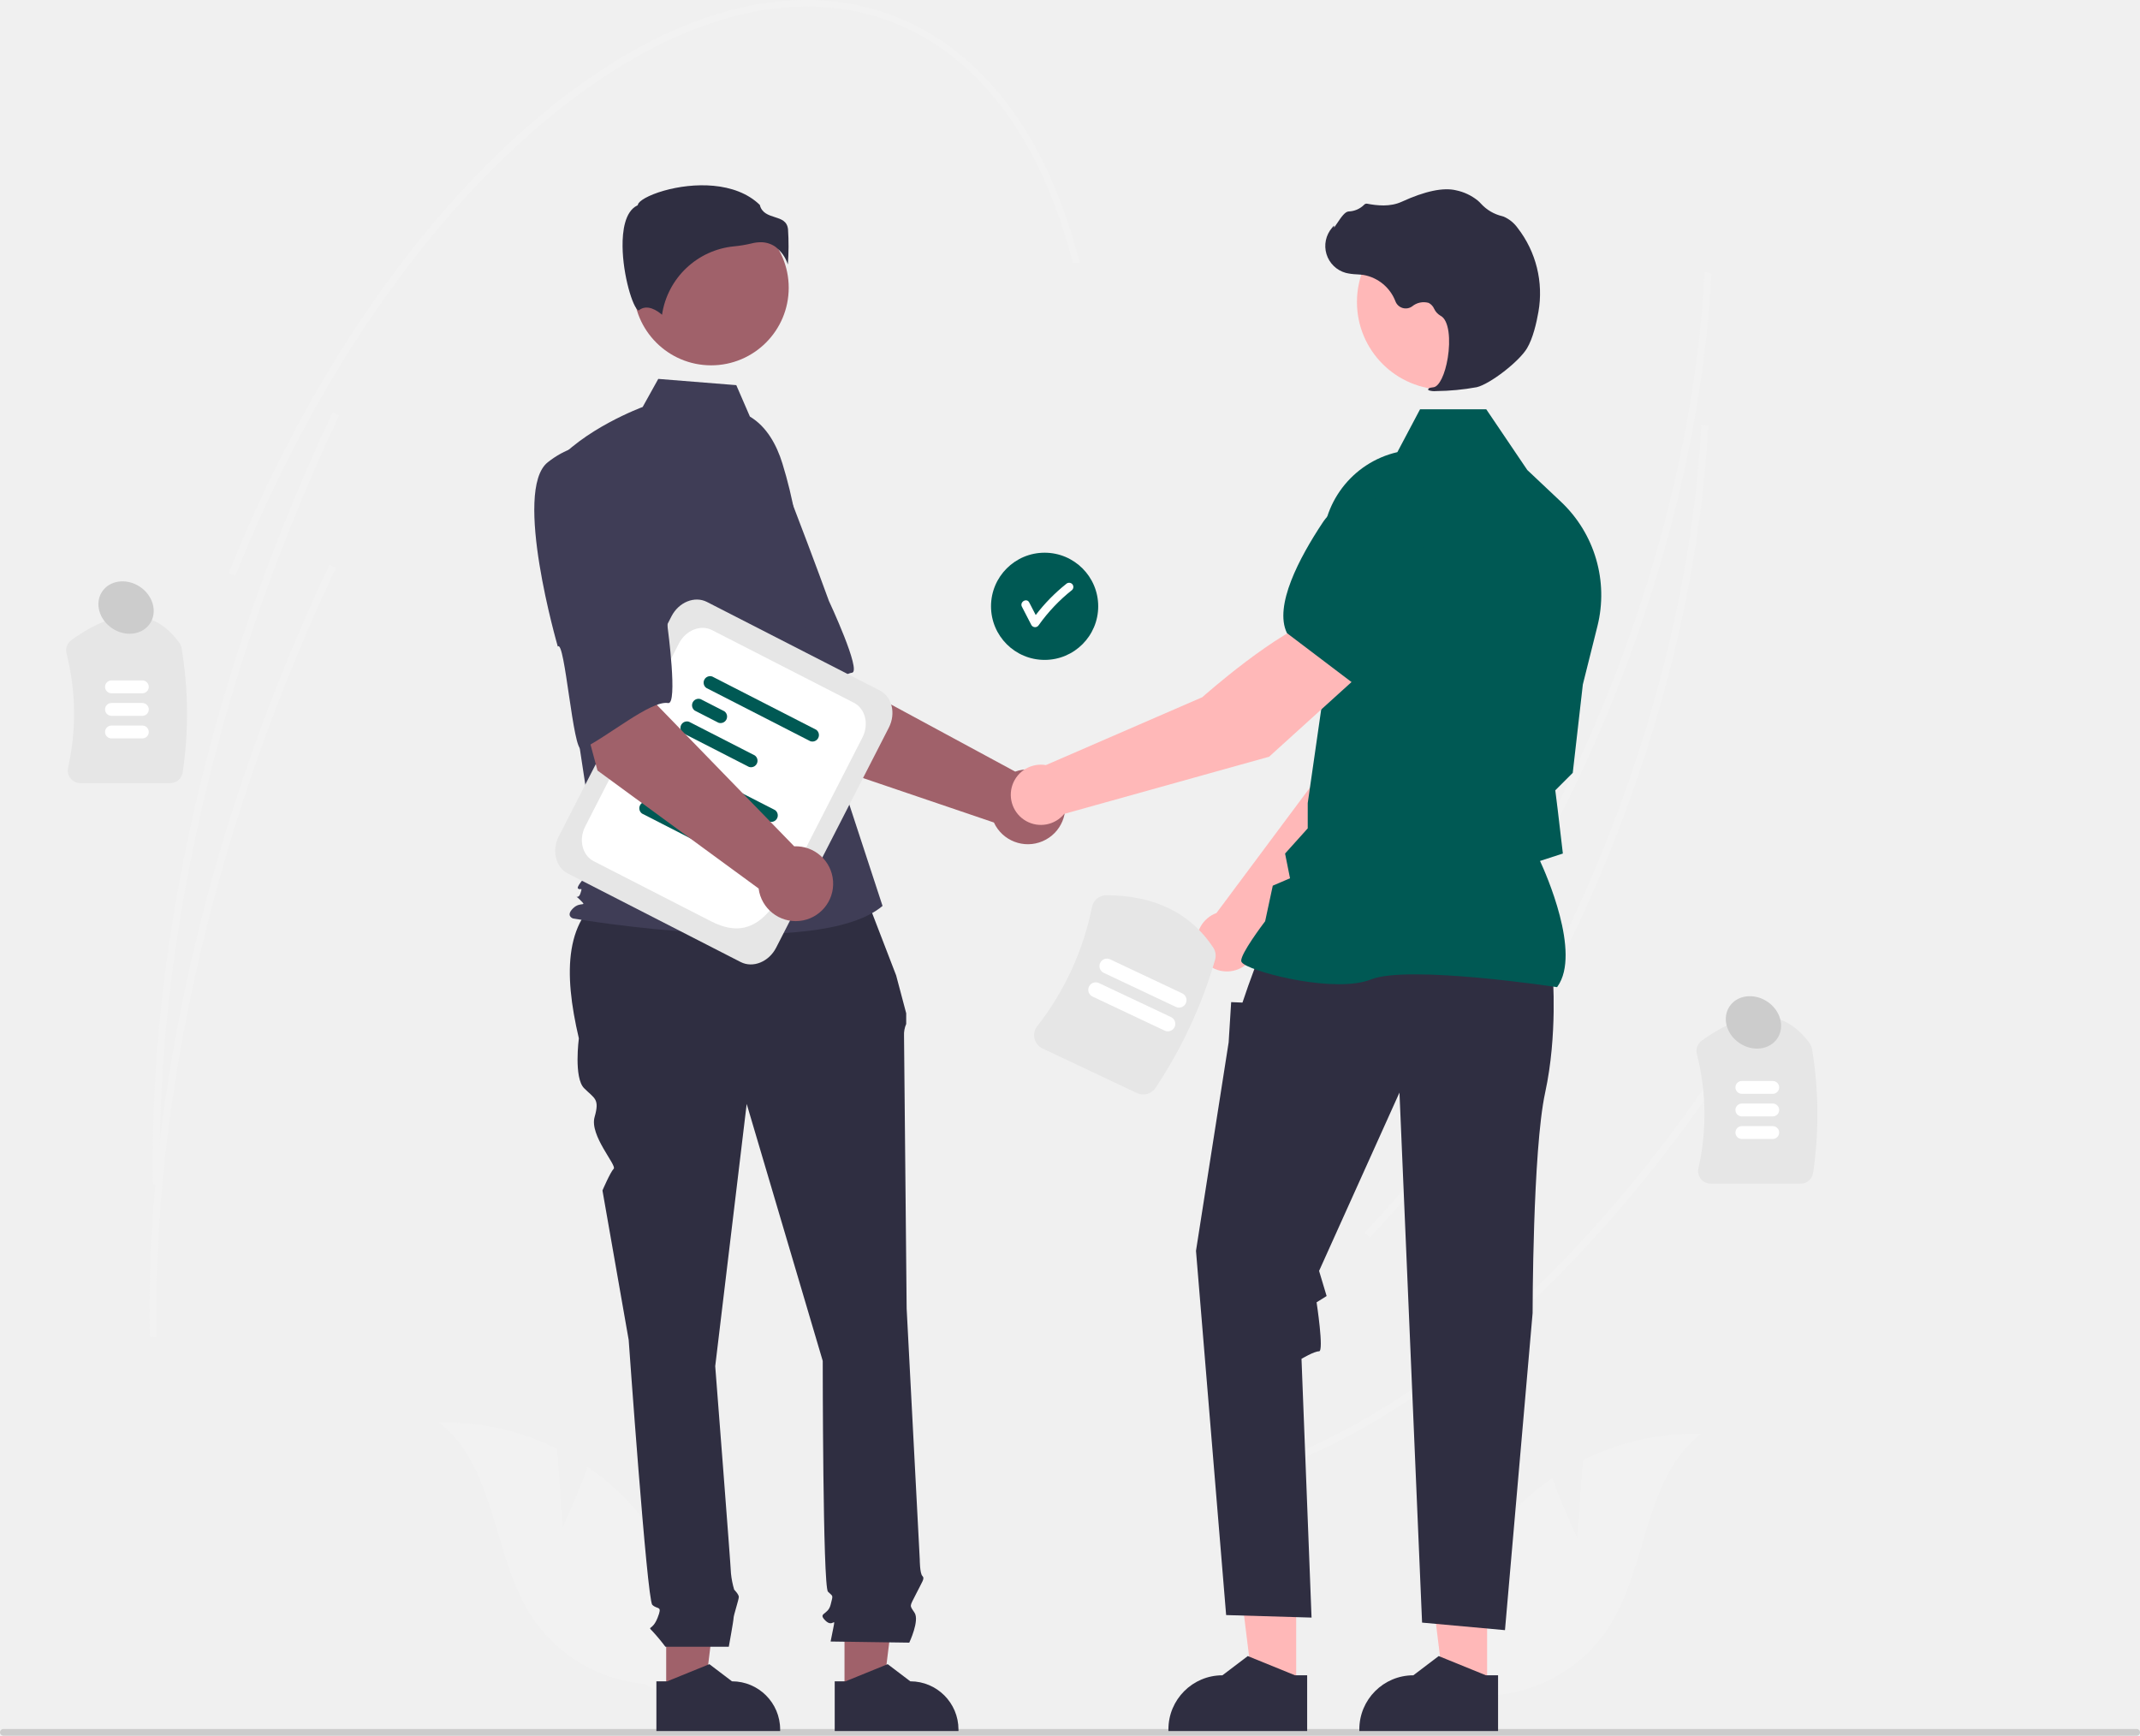
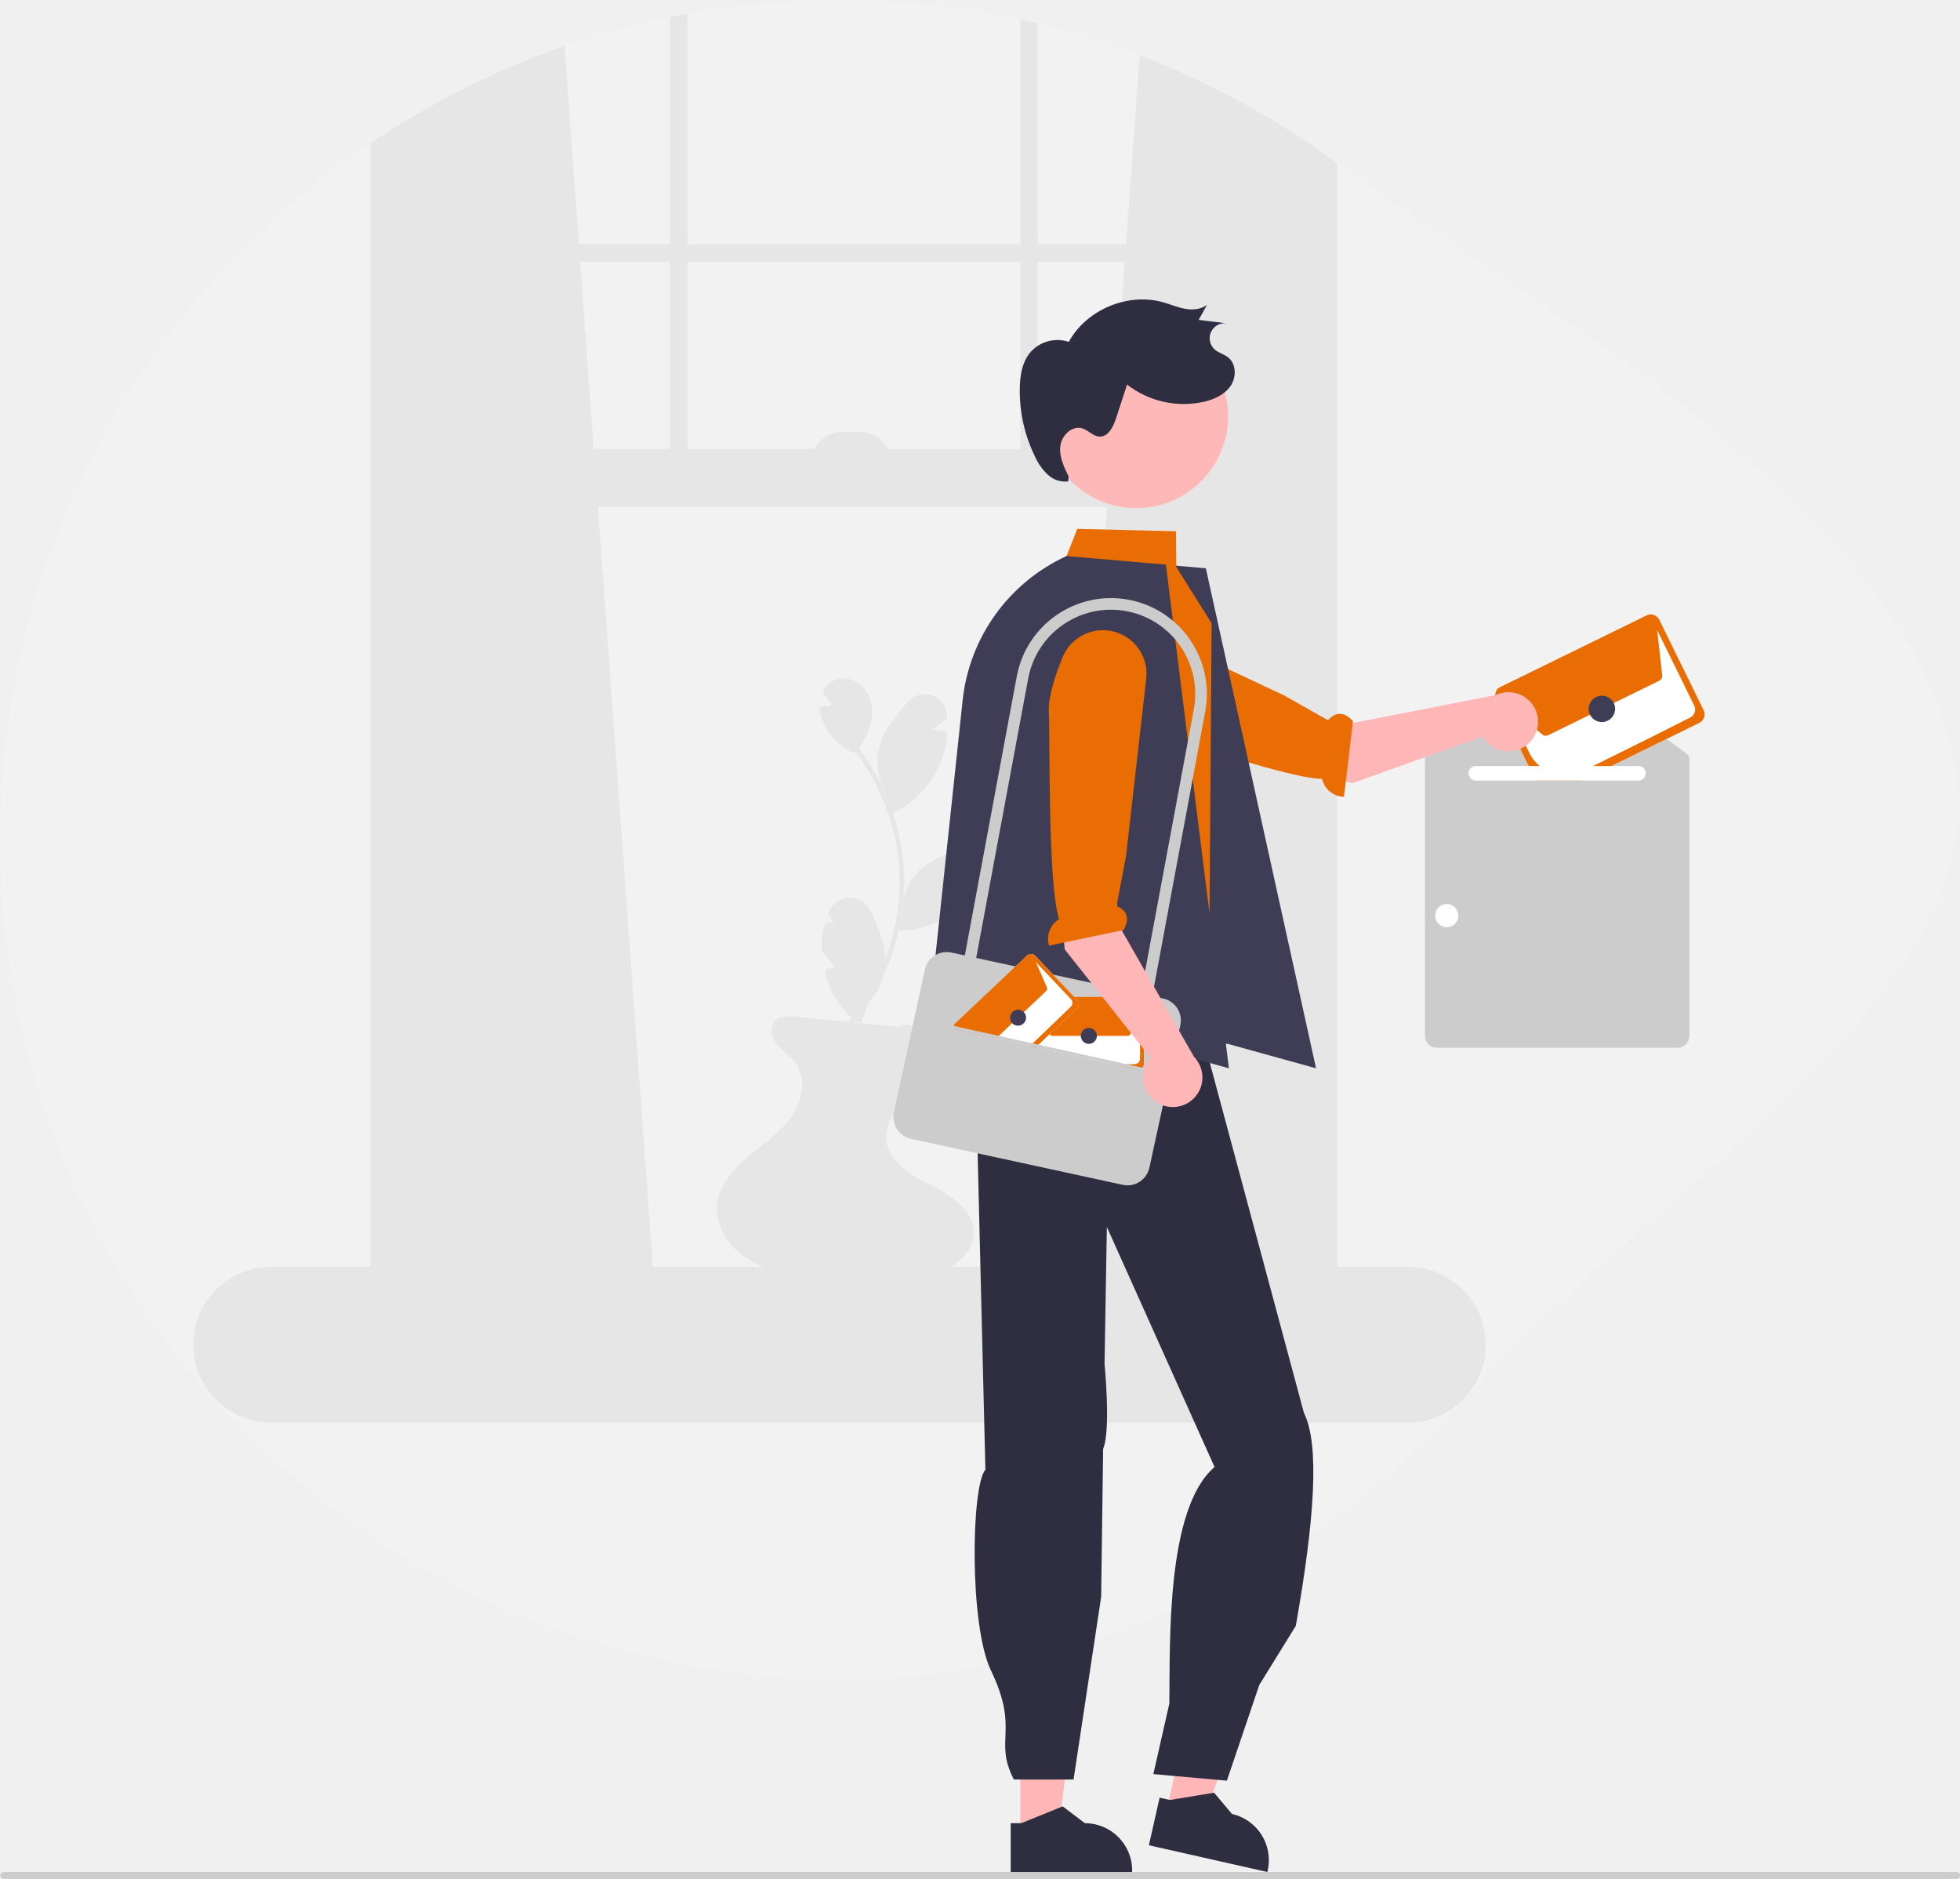
- <svg xmlns="http://www.w3.org/2000/svg" data-name="Layer 1" width="758.67" height="615.326" viewBox="0 0 758.67 615.326">
-   <path d="M826.33,254.42c-3.941,43.423-15.169,89.211-32.778,133.39-21.775,54.633-51.526,102.754-86.037,139.159l-1.915-1.67c34.344-36.231,63.959-84.139,85.643-138.546,19.597-49.167,31.254-100.332,33.724-147.942l2.447.41Q827.027,246.764,826.33,254.42Z" transform="translate(-220.665 -142.3368)" fill="#f2f2f2" />
-   <path d="M842.027,506.615c-48.472,77.116-107.28,132.216-165.59,155.148l-1.18-2.163C733.164,636.826,791.627,582.009,839.878,505.245Z" transform="translate(-220.665 -142.3368)" fill="#f2f2f2" />
-   <path d="M825.154,308.484c-3.941,43.423-15.169,89.211-32.778,133.39C770.601,496.506,740.85,544.627,706.34,581.033l-1.915-1.67c34.344-36.231,63.959-84.139,85.643-138.546,19.597-49.167,31.254-100.332,33.724-147.942l2.447.41Q825.85,300.827,825.154,308.484Z" transform="translate(-220.665 -142.3368)" fill="#f2f2f2" />
-   <path d="M280.991,419.965H249.187a4.501,4.501,0,0,1-3.535-1.703,4.408,4.408,0,0,1-.863-3.746,86.49,86.49,0,0,0-.555-40.536,4.509,4.509,0,0,1,1.75-4.738c16.354-11.762,29.232-11.42,38.279,1.016a4.519,4.519,0,0,1,.791,1.91,141.54,141.54,0,0,1,.396,43.925A4.491,4.491,0,0,1,280.991,419.965Z" transform="translate(-220.665 -142.3368)" fill="#e6e6e6" />
-   <path d="M271.131,388.116H260.19a2.281,2.281,0,0,1,0-4.562h10.941a2.281,2.281,0,0,1,0,4.562Z" transform="translate(-220.665 -142.3368)" fill="#fff" />
-   <path d="M271.131,396.116H260.19a2.281,2.281,0,0,1,0-4.562h10.941a2.281,2.281,0,0,1,0,4.562Z" transform="translate(-220.665 -142.3368)" fill="#fff" />
-   <path d="M271.131,404.116H260.19a2.281,2.281,0,0,1,0-4.562h10.941a2.281,2.281,0,0,1,0,4.562Z" transform="translate(-220.665 -142.3368)" fill="#fff" />
-   <path d="M858.991,561.965H827.187a4.501,4.501,0,0,1-3.535-1.703,4.408,4.408,0,0,1-.863-3.746,86.49,86.49,0,0,0-.555-40.536,4.509,4.509,0,0,1,1.75-4.738c16.354-11.762,29.232-11.42,38.279,1.016a4.519,4.519,0,0,1,.791,1.91,141.54,141.54,0,0,1,.396,43.925A4.491,4.491,0,0,1,858.991,561.965Z" transform="translate(-220.665 -142.3368)" fill="#e6e6e6" />
-   <path d="M849.131,530.116H838.19a2.281,2.281,0,0,1,0-4.562h10.941a2.281,2.281,0,0,1,0,4.562Z" transform="translate(-220.665 -142.3368)" fill="#fff" />
-   <path d="M849.131,538.116H838.19a2.281,2.281,0,0,1,0-4.562h10.941a2.281,2.281,0,0,1,0,4.562Z" transform="translate(-220.665 -142.3368)" fill="#fff" />
-   <path d="M849.131,546.116H838.19a2.281,2.281,0,0,1,0-4.562h10.941a2.281,2.281,0,0,1,0,4.562Z" transform="translate(-220.665 -142.3368)" fill="#fff" />
-   <path d="M979.335,756.473a1.186,1.186,0,0,1-1.19,1.19H221.855a1.19,1.19,0,0,1,0-2.38h756.29A1.187,1.187,0,0,1,979.335,756.473Z" transform="translate(-220.665 -142.3368)" fill="#ccc" />
-   <path d="M420.168,683.613,418.185,656.024a89.244,89.244,0,0,0-41.899-9.396c20.432,15.793,18.795,47.358,32.945,68.96a53.681,53.681,0,0,0,40.028,23.722L466.263,749.092a89.952,89.952,0,0,0-20.944-72.346A86.888,86.888,0,0,0,428.951,662.351C425.234,673.022,420.168,683.613,420.168,683.613Z" transform="translate(-220.665 -142.3368)" fill="#f2f2f2" />
-   <path d="M779.832,687.613l1.984-27.589a89.244,89.244,0,0,1,41.899-9.396c-20.432,15.793-18.795,47.358-32.945,68.96a53.681,53.681,0,0,1-40.028,23.722L733.737,753.092a89.952,89.952,0,0,1,20.944-72.346A86.888,86.888,0,0,1,771.049,666.351C774.766,677.022,779.832,687.613,779.832,687.613Z" transform="translate(-220.665 -142.3368)" fill="#f2f2f2" />
-   <circle cx="370.335" cy="214.942" r="19" fill="#005954" />
-   <path d="M600.753,349.361a1.537,1.537,0,0,0-2.121,0,62.934,62.934,0,0,0-10.782,11.013q-1.152-2.23-2.305-4.459c-.887-1.716-3.476-.2-2.59,1.514q1.685,3.261,3.371,6.522a1.518,1.518,0,0,0,2.59,0,60.748,60.748,0,0,1,11.837-12.469A1.509,1.509,0,0,0,600.753,349.361Z" transform="translate(-220.665 -142.3368)" fill="#fff" />
-   <path d="M505.985,411.156,477.333,366.161l33.178-17.768,8.708,34.33,61.355,33.155a13.266,13.266,0,1,1-7.55,18.048Z" transform="translate(-220.665 -142.3368)" fill="#a0616a" />
-   <path d="M456.4,312.193c-9.002,13.218,22.99,61.263,22.99,61.263,1.559-3.359,16.457,34.366,18.952,32.138,7.092-6.334,18.194-23.976,24.365-24.763,3.529-.45-8.185-25.478-8.185-25.478s-5.354-14.779-12.618-33.659a33.903,33.903,0,0,0-24.626-21.535S465.403,298.975,456.4,312.193Z" transform="translate(-220.665 -142.3368)" fill="#3f3d56" />
-   <polygon points="236.175 600.491 249.782 600.49 256.255 548.005 236.172 548.006 236.175 600.491" fill="#a0616a" />
-   <path d="M453.368,738.385l3.83-0,14.953-6.081,8.014,6.08h.001a17.078,17.078,0,0,1,17.077,17.077v.555l-43.875.002Z" transform="translate(-220.665 -142.3368)" fill="#2f2e41" />
-   <polygon points="299.391 600.491 312.998 600.49 319.472 548.005 299.389 548.006 299.391 600.491" fill="#a0616a" />
-   <path d="M516.585,738.385l3.83-0,14.953-6.081,8.014,6.08h.001a17.078,17.078,0,0,1,17.077,17.077v.555l-43.875.002Z" transform="translate(-220.665 -142.3368)" fill="#2f2e41" />
-   <path d="M525.946,455.889l-88.507,2.213c-16.809,9.13-17.065,28.891-11.557,52.352,0,0-1.859,13.945,1.859,17.663s5.578,3.719,3.719,10.226,7.964,17.136,6.771,18.33-3.982,7.701-3.982,7.701l9.297,52.99s6.508,92.036,8.367,93.895,3.719,0,1.859,4.648-3.719,2.789-1.859,4.648a68.471,68.471,0,0,1,4.648,5.578h22.476s1.695-9.297,1.695-10.226,1.859-6.508,1.859-7.437-1.643-2.573-1.643-2.573a30.585,30.585,0,0,1-1.146-5.794c0-1.859-5.578-73.443-5.578-73.443L485.38,533.695l26.96,91.106s0,79.95,1.859,81.81,1.859.93.93,4.648-4.648,2.789-1.859,5.578,3.719-1.859,2.789,2.789l-.93,4.648,27.89.399s3.719-7.836,1.859-10.625-1.748-2.028.521-6.592,3.198-5.494,2.268-6.423-.93-5.874-.93-5.874l-4.648-88.951s-.93-93.895-.93-96.684a9.273,9.273,0,0,1,.772-4.182V501.556l-3.561-13.414Z" transform="translate(-220.665 -142.3368)" fill="#2f2e41" />
-   <circle cx="252.113" cy="102.015" r="27.5" fill="#a0616a" />
-   <path d="M486.528,290.027c5.924,3.522,9.468,9.993,11.503,16.579a157.109,157.109,0,0,1,6.751,37.537l2.149,38.141,26.613,81.214c-23.064,19.516-109.759,4.435-109.759,4.435s-2.661-.887,0-3.548,5.252-.304,2.591-2.965-.827.304.06-2.358,0-.887-.887-1.774,6.867-8.871,6.867-8.871L425.319,401.8l-8.871-94.031c10.645-13.306,32.054-21.15,32.054-21.15l5.532-9.957,27.659,2.213Z" transform="translate(-220.665 -142.3368)" fill="#3f3d56" />
-   <path d="M495.448,229.742a12.744,12.744,0,0,1,4.527,6.36A89.513,89.513,0,0,0,500.034,223.623c-.324-2.92-2.38-3.577-4.761-4.338-2.15-.688-4.581-1.464-5.236-4.299-8.644-8.409-23.692-7.985-33.991-5.052-5.667,1.614-8.927,3.688-9.219,4.903l-.06.25-.23.115c-4.368,2.184-5.218,9.081-5.162,14.482.106,10.176,3.62,21.733,5.599,22.672.105.05.131.03.177-.008h0c2.98-2.382,6.616.181,8.214,1.574A28.601,28.601,0,0,1,480.974,229.662a44.879,44.879,0,0,0,6.172-1.035,12.995,12.995,0,0,1,3.153-.414A8.974,8.974,0,0,1,495.448,229.742Z" transform="translate(-220.665 -142.3368)" fill="#2f2e41" />
-   <path d="M666.162,477.801l52.899-53.718,13.937-42.963-22.428-9.072c-11.11,11.207-22.547,45.515-22.547,45.515l-36.106,48.458c-.288.107-.576.22-.859.354A10.687,10.687,0,1,0,666.162,477.801Z" transform="translate(-220.665 -142.3368)" fill="#ffb8b8" />
-   <path d="M704.453,376.963l28.363,8.205.106-.02c10.426-2.024,18.673-19.35,23.755-33.529a19.596,19.596,0,0,0-10.615-24.558h0a19.639,19.639,0,0,0-20.495,3.125L711.425,342.363Z" transform="translate(-220.665 -142.3368)" fill="#005954" />
-   <polygon points="459.521 598.895 444.267 598.894 437.011 540.059 459.523 540.06 459.521 598.895" fill="#ffb8b8" />
-   <path d="M684.077,736.251l-4.293-0-16.762-6.817-8.984,6.816h-.001a19.145,19.145,0,0,0-19.144,19.144v.622l49.184.002Z" transform="translate(-220.665 -142.3368)" fill="#2f2e41" />
-   <polygon points="527.204 598.895 511.95 598.894 504.694 540.059 527.207 540.06 527.204 598.895" fill="#ffb8b8" />
-   <path d="M751.76,736.251l-4.293-0-16.762-6.817-8.984,6.816H721.719a19.145,19.145,0,0,0-19.144,19.144v.622l49.184.002Z" transform="translate(-220.665 -142.3368)" fill="#2f2e41" />
-   <path d="M771.128,487.806s1.781,21.374-2.672,41.857-4.453,78.17-4.453,78.17l-9.796,112.411-29.389-2.672-8.015-187.91-28.498,63.23,2.672,8.906-3.559,2.226s2.668,17.366.887,17.366-6.234,2.672-6.234,2.672l3.562,91.728-30.279-.891L644.667,585.769,656.245,511.852l.891-14.249,4.008.165,2.041-5.953,3.748-10.242Z" transform="translate(-220.665 -142.3368)" fill="#2f2e41" />
-   <path d="M772.667,492.296l.159-.223c8.477-11.868-4.272-40.386-6.195-44.52l8.099-2.628L772.906,429.422l-.864-6.911,6.19-6.19.017-.154,3.562-31.17,5.179-20.703a45.452,45.452,0,0,0-12.901-44.048l-11.972-11.288-14.55-21.529h-23.463l-8.045,15.196a34.199,34.199,0,0,0-26.46,34.916l1.823,39.855-7.138,49.623-.004,8.98-8.033,8.927,1.754,8.77-6.114,2.62-2.7,12.597c-1.117,1.474-8.491,11.306-8.491,13.994,0,.404.298.794.937,1.226,5.025,3.403,32.8,10.34,45.092,5.421,13.094-5.236,65.145,2.619,65.67,2.699Z" transform="translate(-220.665 -142.3368)" fill="#005954" />
-   <circle cx="512.141" cy="107.068" r="31.074" fill="#ffb8b8" />
-   <path d="M729.829,280.982a84.513,84.513,0,0,0,14.346-1.375c4.687-1.08,15.027-9.076,17.846-13.799h0c2.094-3.51,3.35-8.938,4.036-12.874a37.779,37.779,0,0,0-7.379-29.811,11.936,11.936,0,0,0-4.926-3.989c-.174-.063-.354-.118-.534-.165a14.727,14.727,0,0,1-7.44-4.342,12.145,12.145,0,0,0-1.25-1.221,18.14,18.14,0,0,0-7.664-3.604c-4.529-1.088-11.006.275-19.253,4.054-4.143,1.899-8.742,1.369-12.286.695a1.154,1.154,0,0,0-1.076.4,8.144,8.144,0,0,1-5.476,2.349c-1.258.088-2.535,1.866-4.074,4.182-.349.526-.757,1.139-1.052,1.514l-.059-.703-.692.804a9.883,9.883,0,0,0,4.876,15.981,19.273,19.273,0,0,0,3.891.517c.795.051,1.617.103,2.407.22a14.9,14.9,0,0,1,11.318,9.38,3.897,3.897,0,0,0,5.928,1.739,6.438,6.438,0,0,1,5.837-1.219,4.274,4.274,0,0,1,1.944,2.093,5.57,5.57,0,0,0,2.176,2.41c3.235,1.564,3.644,8.85,2.654,14.959-.954,5.888-3.03,10.184-5.047,10.445-1.553.201-1.729.317-1.834.595l-.094.249.181.226A6.364,6.364,0,0,0,729.829,280.982Z" transform="translate(-220.665 -142.3368)" fill="#2f2e41" />
-   <path d="M704.048,380.286,689.111,361.254c-15.215,4.19-42.211,28.253-42.211,28.253l-55.442,24.059a10.681,10.681,0,1,0,6.489,17.307l72.627-20.262Z" transform="translate(-220.665 -142.3368)" fill="#ffb8b8" />
-   <path d="M700.468,384.637l23.568-26.273,1.309-18.616a19.641,19.641,0,0,0-9.747-18.298h0a19.595,19.595,0,0,0-26.032,6.171c-8.328,12.551-17.286,29.52-12.677,39.087l.047.097Z" transform="translate(-220.665 -142.3368)" fill="#005954" />
-   <path d="M483.244,483.387,421.99,452.015c-4.357-2.231-5.8-8.15-3.217-13.194L458.712,360.838c2.583-5.044,8.229-7.332,12.586-5.1l61.254,31.371c4.357,2.231,5.8,8.15,3.217,13.194l-39.939,77.984C493.248,483.33,487.601,485.618,483.244,483.387Z" transform="translate(-220.665 -142.3368)" fill="#e6e6e6" />
-   <path d="M472.778,468.965l-41.617-21.314c-4.081-2.09-5.433-7.633-3.013-12.357l33.181-64.788c2.419-4.724,7.707-6.866,11.788-4.776l50.265,25.743c4.081,2.09,5.432,7.633,3.013,12.356l-18.026,35.196C497.593,460.066,490.955,478.274,472.778,468.965Z" transform="translate(-220.665 -142.3368)" fill="#fff" />
-   <path d="M493.355,433.585l-36.861-18.878a2.305,2.305,0,0,1,2.08-4.06l36.861,18.878a2.305,2.305,0,0,1-2.08,4.06Z" transform="translate(-220.665 -142.3368)" fill="#005954" />
-   <path d="M460.797,427.037l-8.412-4.308a2.306,2.306,0,0,1,2.08-4.061l8.412,4.308a2.306,2.306,0,0,1-2.08,4.061Z" transform="translate(-220.665 -142.3368)" fill="#005954" />
-   <path d="M471.587,442.69,448.276,430.751a2.306,2.306,0,0,1,2.08-4.061l23.311,11.939a2.306,2.306,0,0,1-2.08,4.061Z" transform="translate(-220.665 -142.3368)" fill="#005954" />
-   <path d="M507.942,405.103l-36.861-18.878a2.305,2.305,0,0,1,2.08-4.06l36.861,18.878a2.305,2.305,0,0,1-2.08,4.06Z" transform="translate(-220.665 -142.3368)" fill="#005954" />
-   <path d="M475.384,398.555l-8.412-4.308a2.306,2.306,0,0,1,2.08-4.061l8.412,4.308a2.306,2.306,0,0,1-2.08,4.061Z" transform="translate(-220.665 -142.3368)" fill="#005954" />
-   <path d="M486.174,414.208,462.863,402.269a2.306,2.306,0,0,1,2.08-4.061l23.311,11.939a2.306,2.306,0,0,1-2.08,4.061Z" transform="translate(-220.665 -142.3368)" fill="#005954" />
-   <path d="M432.485,415.494l-13.838-51.517,36.979-7L453.638,392.338l48.588,50.03a13.266,13.266,0,1,1-12.615,14.953Z" transform="translate(-220.665 -142.3368)" fill="#a0616a" />
-   <path d="M414.863,306.216c-12.552,9.909,3.559,65.338,3.559,65.338,2.494-2.737,5.393,37.72,8.442,36.342,8.665-3.915,24.547-17.416,30.67-16.316,3.502.629-.167-26.76-.167-26.76s-.675-15.705-1.943-35.894a33.903,33.903,0,0,0-17.034-27.93S427.415,296.306,414.863,306.216Z" transform="translate(-220.665 -142.3368)" fill="#3f3d56" />
-   <path d="M623.719,529.841l-33.426-15.784a5.231,5.231,0,0,1-2.87-3.544,5.124,5.124,0,0,1,.952-4.365,100.58,100.58,0,0,0,19.413-42.254,5.197,5.197,0,0,1,5.092-4.19c17.048.058,29.789,6.283,37.868,18.499a5.261,5.261,0,0,1,.688,4.376,164.527,164.527,0,0,1-21.108,45.407A5.22,5.22,0,0,1,623.719,529.841Z" transform="translate(-220.665 -142.3368)" fill="#e6e6e6" />
-   <path d="M633.552,507.703,607.994,495.634a2.651,2.651,0,1,1,2.264-4.795l25.558,12.069a2.651,2.651,0,1,1-2.264,4.795Z" transform="translate(-220.665 -142.3368)" fill="#fff" />
-   <path d="M637.522,499.295,611.964,487.226a2.651,2.651,0,0,1,2.264-4.795l25.558,12.069a2.651,2.651,0,0,1-2.264,4.795Z" transform="translate(-220.665 -142.3368)" fill="#fff" />
-   <path d="M603.371,235.352l-2.379.261c-10.607-41.684-31.168-70.563-59.462-83.514-35.968-16.463-80.443-5.408-125.234,31.13-45.018,36.724-84.872,94.733-112.217,163.343l-2.308-1.056c27.466-68.909,67.523-127.198,112.794-164.127,45.498-37.115,90.881-48.252,127.79-31.357C571.459,163.353,592.558,192.857,603.371,235.352Z" transform="translate(-220.665 -142.3368)" fill="#f2f2f2" />
-   <path d="M340.897,289.64c-6.222,13.107-12.139,26.685-17.589,40.358-31.361,78.682-47.253,159.038-45.954,232.383l-2.451-.262c-1.3-73.619,14.638-154.251,46.097-233.178,5.465-13.711,11.4-27.328,17.64-40.472Z" transform="translate(-220.665 -142.3368)" fill="#f2f2f2" />
-   <path d="M339.721,343.704c-6.222,13.107-12.139,26.685-17.589,40.358-31.361,78.682-47.253,159.038-45.954,232.383l-2.451-.262c-1.3-73.619,14.638-154.251,46.097-233.178,5.465-13.711,11.4-27.328,17.64-40.472Z" transform="translate(-220.665 -142.3368)" fill="#f2f2f2" />
-   <ellipse cx="265.356" cy="357.719" rx="8.857" ry="10.195" transform="translate(-400.121 238.1651) rotate(-56.36398)" fill="#ccc" />
-   <ellipse cx="842.298" cy="504.788" rx="8.857" ry="10.195" transform="translate(-265.2016 784.1168) rotate(-56.36398)" fill="#ccc" />
+ <svg xmlns="http://www.w3.org/2000/svg" data-name="Layer 1" width="674.762" height="646.937" viewBox="0 0 674.762 646.937">
+   <path d="M234.359,401.555a287.861,287.861,0,0,0,68.09,186.34c1.6,1.9,3.23,3.77,4.89,5.63a290.588,290.588,0,0,0,67.49,55.99q8.67,5.205,17.72,9.81c.61.31,1.23.62,1.84.92.73.37,1.47.73,2.21,1.09a286.16,286.16,0,0,0,47.52,18.22q2.55.72,5.11,1.4a288.588,288.588,0,0,0,65.84,9.49c1.16.03,2.3.05,3.4.07.39.01.77.02,1.15.02,1.25.01,2.49.02,3.74.02a289.271,289.271,0,0,0,69.54-8.43q3.42-.84,6.81-1.77a285.473,285.473,0,0,0,34.97-12.03q9-3.75,17.68-8.09c1.31-.66,2.62-1.32,3.91-2,.55-.27,1.09-.56,1.63-.84a290.458,290.458,0,0,0,81.65-64.06c1.6-1.79,3.17-3.61,4.72-5.44,42.48-50.31,164.161-125.088,164.161-196.088,0-95.48-142.371-170.392-213.751-223.012-1.64-1.21-3.29-2.41-4.96-3.58q-.495-.345-.99-.69a286.753,286.753,0,0,0-97.1-43.85c-1.98-.49-3.96-.95-5.96-1.38a291.798,291.798,0,0,0-114.68-2.01c-1.99.37-3.98.75-5.96,1.16a287.28,287.28,0,0,0-97.1,39.43c-.66.42-1.32.84-1.98,1.28-1.33.86-2.66,1.74-3.97,2.63A288.686,288.686,0,0,0,234.359,401.555Z" transform="translate(-234.3592 -112.5549)" fill="#f2f2f2" />
+   <path d="M596.529,548.765a2.341,2.341,0,0,0,2.127,2.504l90.073,7.996.99.09v-394.14q-.495-.345-.99-.69a288.323,288.323,0,0,0-62.01-32.94l-4.72,65.1-.43,5.96-4.67,64.56-1.44,19.86-18.93,261.7Z" transform="translate(-234.3592 -112.5549)" fill="#e6e6e6" />
+   <path d="M367.929,157.875c-.66.42-1.32.84-1.98,1.28v400.2l1.98-.18,91.37-8.11-.17-2.3-18.93-261.7-1.44-19.86-4.67-64.56-.43-5.96-4.95-68.27A287.687,287.687,0,0,0,367.929,157.875Z" transform="translate(-234.3592 -112.5549)" fill="#e6e6e6" />
+   <path d="M365.949,159.155c-1.33.86-2.66,1.74-3.97,2.63v403.03c0,10.07,5.97,18.51,13.95,20.66a15.249,15.249,0,0,0,4,.53h296.8a15.118,15.118,0,0,0,3.99-.53,17.06,17.06,0,0,0,7.78-4.66,22.919,22.919,0,0,0,6.18-16v-396.02c-1.64-1.21-3.29-2.41-4.96-3.58q-.495-.345-.99-.69v400.29a16.108,16.108,0,0,1-.46,3.85c-1.41,5.95-6.06,10.31-11.54,10.31h-296.8c-6.62,0-12-6.35-12-14.16v-406.94C367.269,158.295,366.609,158.715,365.949,159.155Z" transform="translate(-234.3592 -112.5549)" fill="#e6e6e6" />
+   <rect x="130.593" y="84.134" width="326.752" height="5.959" fill="#e6e6e6" />
+   <path d="M591.629,120.675c-1.98-.49-3.96-.95-5.96-1.38v161.81h5.96Z" transform="translate(-234.3592 -112.5549)" fill="#e6e6e6" />
+   <path d="M470.989,117.285c-1.99.37-3.98.75-5.96,1.16v162.66h5.96Z" transform="translate(-234.3592 -112.5549)" fill="#e6e6e6" />
+   <path d="M300.889,575.575a26.711,26.711,0,0,0,1.93,9.98,25.54,25.54,0,0,0,1.75,3.56,27.096,27.096,0,0,0,3.02,4.18,26.76,26.76,0,0,0,20.12,9.11h391.31a26.82,26.82,0,0,0,0-53.64h-391.31A26.846,26.846,0,0,0,300.889,575.575Z" transform="translate(-234.3592 -112.5549)" fill="#e6e6e6" />
+   <rect x="364.952" y="267.204" width="324.766" height="19.863" transform="translate(820.3103 441.716) rotate(-180)" fill="#e6e6e6" />
+   <path d="M513.43,261.245h27.809a0,0,0,0,1,0,0v0a10.925,10.925,0,0,1-10.925,10.925h-5.959a10.925,10.925,0,0,1-10.925-10.925v0A0,0,0,0,1,513.43,261.245Z" transform="translate(820.3103 420.8595) rotate(-180)" fill="#e6e6e6" />
+   <path d="M811.911,473.307H728.95a4.024,4.024,0,0,1-4.02-4.02V373.326c0-2.008,26.85-18.61,38.394-25.655a13.464,13.464,0,0,1,14.217.003c11.539,7.042,38.389,23.645,38.389,25.652v95.961A4.024,4.024,0,0,1,811.911,473.307Zm3.036-99.881Z" transform="translate(-234.3592 -112.5549)" fill="#ccc" />
+   <path d="M820.86,357.067l-15.26-31.11a3.279,3.279,0,0,0-2.48-1.8s0-.01-.01,0a3.327,3.327,0,0,0-1.09.03,3.614,3.614,0,0,0-.82.28l-50.25,24.64-.07.04a3.287,3.287,0,0,0-1.78,2.77,3.211,3.211,0,0,0,.33,1.59l8.29,16.9,2.89,5.9,2.46,5h15.81l10.2-5,30.26-14.84A3.292,3.292,0,0,0,820.86,357.067Z" transform="translate(-234.3592 -112.5549)" fill="#fff" />
+   <path d="M820.86,357.067l-15.26-31.11a3.279,3.279,0,0,0-2.48-1.8s0-.01-.01,0a3.327,3.327,0,0,0-1.09.03,3.614,3.614,0,0,0-.82.28l-50.25,24.64-.07.04a3.287,3.287,0,0,0-1.78,2.77,3.211,3.211,0,0,0,.33,1.59l8.29,16.9,2.89,5.9,2.46,5h15.81l10.2-5,30.26-14.84A3.292,3.292,0,0,0,820.86,357.067Zm-4.58,2.52c-5.36,2.73-19.65,9.91-33.54,16.72-.18.09-.37.18-.55.27-1.43.71-2.1,1.03-2.35,1.15.23-.13.73-.39.81-.44-.03-.01-.47.19-1.83.83a13.57,13.57,0,0,1-14.43-1.81,13.309,13.309,0,0,1-3.45-4.37l-1.29-2.64-7.35-14.98-.88-1.79a1.076,1.076,0,0,1,.5-1.44l.15-.07,50.1-24.58a1.073,1.073,0,0,1,1.44.5l1.25,2.56,12.78,26.03A3.071,3.071,0,0,1,816.28,359.587Z" transform="translate(-234.3592 -112.5549)" fill="#e96d03" />
+   <path d="M767.314,365.713l38.285-18.778a1.832,1.832,0,0,0,1.015-1.843l-2.178-19.396a1.816,1.816,0,0,0-2.019-1.598,1.838,1.838,0,0,0-.595.174L750.431,349.365l-.002.001a1.817,1.817,0,0,0-.393,3.016l.071-.082-.071.082,15.284,13.081A1.827,1.827,0,0,0,767.314,365.713Z" transform="translate(-234.3592 -112.5549)" fill="#e96d03" />
+   <ellipse cx="785.839" cy="356.627" rx="4.556" ry="4.531" transform="translate(-311.1075 269.9328) rotate(-26.12657)" fill="#3f3d56" />
+   <path d="M760.101,368.967a10.132,10.132,0,0,1-15.275-2.838l-44.852,16.09-48.066-11.556,8.701-20.244,36.311,11.714,52.343-10.249a10.187,10.187,0,0,1,10.839,17.084Z" transform="translate(-234.3592 -112.5549)" fill="#ffb6b6" />
+   <path d="M620.632,361.187c8.739,2.463,56.253,19.447,68.859,19.534a7.96,7.96,0,0,0,7.54,6.195l3.106-26.015c-3.892-4.482-7.089-2.139-8.598-.362l-15.135-8.558-55.744-26.185a15.008,15.008,0,0,0-15.123,1.386l0,0a15.027,15.027,0,0,0-.981,23.631C609.978,355.471,616.011,359.885,620.632,361.187Z" transform="translate(-234.3592 -112.5549)" fill="#e96d03" />
+   <path d="M481.298,531.051c.797,5.872,4.789,11.172,9.923,14.633a26.231,26.231,0,0,0,3.859,2.159,33.569,33.569,0,0,0,4.563,1.674c6.842,1.999,14.234,2.086,21.428,2.126q10.91.07,21.813.14c5.732.033,11.65.033,16.944-2.165a2.446,2.446,0,0,0,.232-.1c5.201-2.245,9.631-7.18,9.505-12.826a11.57,11.57,0,0,0-1.634-5.639,16.513,16.513,0,0,0-2.418-3.162c-2.883-2.989-6.881-5.334-10.628-7.22-6.177-3.102-13.158-7.127-14.965-13.504a11.445,11.445,0,0,1-.385-2.052c-.425-4.384,1.707-8.416,4.424-12.022.266-.359.545-.717.83-1.076.611-.764,1.242-1.514,1.866-2.232.266-.306.531-.618.804-.93,2.511-2.909,5.041-6.018,6.363-9.492a13.732,13.732,0,0,0,.937-4.557c.146-5.639-6.157-11.318-10.926-8.655q-3.507-.339-7.014-.697c-2.869-.286-5.726-.571-8.588-.863h-.007c-.644-.053-1.275-.12-1.906-.186q-8.937-.887-17.861-1.787c-2.644-.259-5.752-.359-7.472,1.674-1.873,2.219-.903,5.726.95,7.964,1.853,2.232,4.424,3.813,6.164,6.124a13.336,13.336,0,0,1,2.132,10.475,18.802,18.802,0,0,1-.837,3.162,21.141,21.141,0,0,1-2.677,5.161c-3.906,5.473-9.691,9.246-14.825,13.583-5.141,4.344-9.95,9.857-10.654,16.539-.02.193-.04.392-.046.591A15.209,15.209,0,0,0,481.298,531.051Z" transform="translate(-234.3592 -112.5549)" fill="#e6e6e6" />
+   <path d="M523.07,470.231A75.518,75.518,0,0,0,536.176,452.883a77.025,77.025,0,0,0,7.676-20.241,73.989,73.989,0,0,0,1.587-21.898,76.675,76.675,0,0,0-15.883-41.057q-.842-1.08-1.725-2.128c-.656-.781-1.77.344-1.119,1.119a74.909,74.909,0,0,1,16.906,39.559,74.492,74.492,0,0,1-21.668,60.875c-.726.716.393,1.835,1.119,1.119Z" transform="translate(-234.3592 -112.5549)" fill="#e6e6e6" />
+   <path d="M530.194,371.031a19.179,19.179,0,0,1-1.88-.82c-.031.048-.061.096-.092.144Z" transform="translate(-234.3592 -112.5549)" fill="#e6e6e6" />
+   <path d="M534.552,356.327c-.347-3.734-2.164-7.389-5.626-9.128a8.384,8.384,0,0,0-11.023,2.619,1.531,1.531,0,0,0,.235,1.818c.511.631,1.027,1.258,1.539,1.888.33.406.923.889.836,1.481-.126.856-1.114.787-1.89.667a1.388,1.388,0,0,0-.483-.077c-.055-.008-.116-.019-.163-.024a1.51,1.51,0,0,0-1.5,1.5,1.454,1.454,0,0,0,.053.391l.001.007a19.609,19.609,0,0,0,6.007,10.515,21.016,21.016,0,0,0,4.715,3.366,1.646,1.646,0,0,0,2.355-.384,25.287,25.287,0,0,0,1.717-2.789C533.373,364.597,534.942,360.522,534.552,356.327Z" transform="translate(-234.3592 -112.5549)" fill="#e6e6e6" />
+   <path d="M559.431,364.3q-1.945-.301-3.89-.604a20.873,20.873,0,0,1,4.202-3.217,1.47,1.47,0,0,0,.743-1.295c-.314-2.866-1.567-5.432-4.263-6.755a7.86,7.86,0,0,0-7.736.372,17.157,17.157,0,0,0-3.527,3.78c-1.291,1.586-2.592,3.169-3.787,4.829a23.616,23.616,0,0,0-4.578,10.753,20.983,20.983,0,0,0,2.318,12.563q.254,3.313.506,6.626a1.522,1.522,0,0,0,2.257,1.295,34.043,34.043,0,0,0,18.856-26.901A1.494,1.494,0,0,0,559.431,364.3Z" transform="translate(-234.3592 -112.5549)" fill="#e6e6e6" />
+   <path d="M542.227,432.965c.518.027,1.036.04,1.548.033a32.459,32.459,0,0,0,23.54-10.329,31.526,31.526,0,0,0,5.799-9.08c-.046-.007-.086-.013-.133-.02-2.152-.332-4.311-.671-6.463-1.003a21.132,21.132,0,0,1,8.801-6.709,31.657,31.657,0,0,0,.106-9.067c-4.862,7.924-16.227,8.562-23.407,14.46a19.36,19.36,0,0,0-6.609,11.179,18.213,18.213,0,0,0-.339,3.281c-.007.266-.007.525,0,.784l-.159.359Z" transform="translate(-234.3592 -112.5549)" fill="#e6e6e6" />
+   <path d="M536.486,431.73c-1.615-3.844-2.865-8.455-7.324-9.766a7.912,7.912,0,0,0-9.603,4.824,1.507,1.507,0,0,0,.386,1.459q.747.918,1.493,1.837c-.616.028-1.233.034-1.854.013a1.516,1.516,0,0,0-1.446,1.101,34.258,34.258,0,0,0-.947,6.853,3.632,3.632,0,0,0,.429,2.464,29.974,29.974,0,0,0,2.185,2.683q1.151,1.413,2.299,2.829-1.117.049-2.242-.009a1.512,1.512,0,0,0-1.446,1.899,34.64,34.64,0,0,0,10.283,16.357,1.521,1.521,0,0,0,2.507-.662c.083-.234.193-.475.253-.716a.917.917,0,0,1,.036-.11c-.04.065-.097.152-.168.257a2.785,2.785,0,0,0,.245-.455c.136-.313.235-.65.35-.97q.713-1.973,1.426-3.946c.053-.148.102-.3.161-.446a.315.315,0,0,0,.132-.037c.42-.193.885-1.006,1.178-1.381.41-.525.803-1.062,1.163-1.623a20.817,20.817,0,0,0,2.797-6.861C539.945,441.889,538.598,436.757,536.486,431.73Z" transform="translate(-234.3592 -112.5549)" fill="#e6e6e6" />
+   <path d="M531.494,462.787c.192-.31.08-.205,0,0Z" transform="translate(-234.3592 -112.5549)" fill="#e6e6e6" />
+   <path d="M258.232,741.847l7.71-12.39,1.54,7.08c.27,1.24.54,2.5.79,3.75,2.19-1.87,4.52-3.6,6.8-5.26q10.5-7.62,20.99-15.26l-2.19,12.7c-1.35,7.82-2.76,15.8-6.1,22.95-.37.81-.77,1.61-1.2,2.39h-32.54a10.487,10.487,0,0,1-.54-2.24.774.774,0,0,1-.01-.15C252.971,750.567,255.652,745.997,258.232,741.847Z" transform="translate(-234.3592 -112.5549)" fill="#f0f0f0" />
+   <path d="M752.628,739.847l-7.71-12.39-1.54,7.08c-.27,1.24-.54,2.5-.79,3.75-2.19-1.87-4.52-3.6-6.8-5.26q-10.5-7.62-20.99-15.26l2.19,12.7c1.35,7.82,2.76,15.8,6.1,22.95.37.81.77,1.61,1.2,2.39h32.54a10.487,10.487,0,0,0,.54-2.24.774.774,0,0,0,.01-.15C757.889,748.567,755.208,743.997,752.628,739.847Z" transform="translate(-234.3592 -112.5549)" fill="#f0f0f0" />
+   <path d="M797.628,739.847l-7.71-12.39-1.54,7.08c-.27,1.24-.54,2.5-.79,3.75-2.19-1.87-4.52-3.6-6.8-5.26q-10.5-7.62-20.99-15.26l2.19,12.7c1.35,7.82,2.76,15.8,6.1,22.95.37.81.77,1.61,1.2,2.39h32.54a10.487,10.487,0,0,0,.54-2.24.774.774,0,0,0,.01-.15C802.889,748.567,800.208,743.997,797.628,739.847Z" transform="translate(-234.3592 -112.5549)" fill="#f0f0f0" />
+   <path d="M798.43,376.307h-56a2.5,2.5,0,0,0,0,5h56a2.5,2.5,0,0,0,0-5Z" transform="translate(-234.3592 -112.5549)" fill="#fff" />
+   <circle cx="498.071" cy="315.252" r="4" fill="#fff" />
+   <polygon points="415.131 195.663 380.939 192.703 369.128 209.108 355.128 354.108 422.766 359.44 453.073 367.825 415.131 195.663" fill="#3f3d56" />
+   <polygon points="351.254 631.983 364.223 631.982 370.393 581.957 351.252 581.958 351.254 631.983" fill="#ffb6b6" />
+   <path d="M582.305,740.303l3.651-0,14.252-5.796,7.639,5.795h.001a16.278,16.278,0,0,1,16.277,16.277v.529l-41.819.002Z" transform="translate(-234.3592 -112.5549)" fill="#2f2e41" />
+   <polygon points="401.513 623.81 414.164 626.666 431.202 579.229 412.53 575.014 401.513 623.81" fill="#ffb6b6" />
+   <path d="M633.578,731.506l3.561.804,15.179-2.514,6.175,7.335.001 0a16.278,16.278,0,0,1,12.292,19.462l-.117.516-40.792-9.21Z" transform="translate(-234.3592 -112.5549)" fill="#2f2e41" />
+   <path d="M569.187,438.711c-6.081,18.339-5.438,38.246,1.462,59.612l2.949,120.293c-4.876,5.366-5.621,53.38,1.889,69.047,10.03,20.921.806,23.718,7.896,37.598h20.564l9.505-62.881.677-50.969c2.731-6.467.489-29.225.489-29.225l.79-47.191,37.079,82.668c-16.799,14.379-15.287,60.826-15.564,81.427l-5.508,24.309,25.31,2.263,11.169-32.967,12.558-20.315c6.399-35.996,8.297-62.422,2.841-73.216L646.071,460.678Z" transform="translate(-234.3592 -112.5549)" fill="#2f2e41" />
+   <path d="M565.062,439.69a13.934,13.934,0,0,0,.9,4.3c.06.17.12.33.19.5a14.232,14.232,0,0,0,6.22,6.95,13.917,13.917,0,0,0,2.59,1.13l7.79,1.25,66.99,10.71,2.69-8.09-5.07-12.68,3.36-10.9.76-105.62v-.08l-12.17-19.41-.1-12.27-33.98-.83-3.69,9.36-7.29,4.36c-16.16,9.66-21.98,27.35-21.63,46.18,5.57,21.57,1.47,45.55-2.68,71.26l-3.39,6.78A14.303,14.303,0,0,0,565.062,439.69Z" transform="translate(-234.3592 -112.5549)" fill="#e96d03" />
+   <path d="M565.062,439.69a13.934,13.934,0,0,0,.9,4.3l6.41,7.45a13.917,13.917,0,0,0,2.59,1.13l7.79,1.25-11.27-21.19,24.77-54.23Z" transform="translate(-234.3592 -112.5549)" opacity="0.2" />
+   <path d="M635.734,306.97l-34.192-2.96,0,0a61.84,61.84,0,0,0-35.783,49.7L554.487,459.663l72.638,12.332,30.307,8.384Z" transform="translate(-234.3592 -112.5549)" fill="#3f3d56" />
+   <path d="M594.185,260.3a31.647,31.647,0,0,0,62.715-8.536l-.061-.449a31.647,31.647,0,0,0-62.644,8.983Z" transform="translate(-234.3592 -112.5549)" fill="#ffb8b8" />
+   <path d="M602.24,276.601c-1.625-3.301-3.295-6.846-2.838-10.497s4.037-7.141,7.553-6.056c2.102.649,3.692,2.725,5.889,2.831,3.024.146,4.758-3.315,5.699-6.192l3.833-11.719a31.708,31.708,0,0,0,26.335,5.951c3.559-.814,7.155-2.4,9.243-5.396s2.075-7.641-.788-9.906c-1.404-1.111-3.273-1.532-4.615-2.718a5.171,5.171,0,0,1,4.129-8.999l-9.652-1.206,2.876-5.201c-2.072,1.634-4.956,1.853-7.553,1.386s-5.043-1.537-7.583-2.25c-12.196-3.423-26.37,2.529-32.466,13.633a12.356,12.356,0,0,0-13.472,3.89c-2.584,3.279-3.287,7.656-3.387,11.83a51.324,51.324,0,0,0,5.232,23.775,19.477,19.477,0,0,0,4.395,6.235,8.797,8.797,0,0,0,7.061,2.309" transform="translate(-234.3592 -112.5549)" fill="#2f2e41" />
+   <path d="M628.425,469.604,563.539,457.528l20.858-112.075a33,33,0,0,1,64.886,12.076ZM568.203,454.328l57.021,10.612,20.126-108.143a29,29,0,1,0-57.021-10.612Z" transform="translate(-234.3592 -112.5549)" fill="#ccc" />
+   <rect x="546.407" y="447.697" width="90" height="65.643" rx="7.709" transform="translate(833.0219 963.034) rotate(-167.7489)" fill="#ccc" />
+   <path d="M590.22,457.797v15.12l.77.17.94.21,25.94,5.75h.02l7.94,1.76h.34a2.015,2.015,0,0,0,1.47-.63,1.992,1.992,0,0,0,.53-1.36v-21.02a1.932,1.932,0,0,0-.8-1.58.688.688,0,0,0-.13-.11,2.494,2.494,0,0,0-.47-.21.09.09,0,0,0-.05-.01.037.037,0,0,0-.03-.01,2.174,2.174,0,0,0-.52-.07H592.18a1.883,1.883,0,0,0-1.14.38A1.979,1.979,0,0,0,590.22,457.797Z" transform="translate(-234.3592 -112.5549)" fill="#fff" />
+   <path d="M590.22,457.797v15.12l.77.17.94.21a6.795,6.795,0,0,1-.22-.89,1.285,1.285,0,0,1-.04-.19,8.076,8.076,0,0,1-.11-1.31v-13.11a.657.657,0,0,1,.66-.65h33.95a.657.657,0,0,1,.66.65v19.32a1.868,1.868,0,0,1-1.83,1.85c-.69.01-1.6.02-2.68.03-1.26.02-2.76.04-4.43.05l7.94,1.76h.34a2.015,2.015,0,0,0,1.47-.63,1.992,1.992,0,0,0,.53-1.36v-21.02a1.932,1.932,0,0,0-.8-1.58.688.688,0,0,0-.13-.11,2.494,2.494,0,0,0-.47-.21.09.09,0,0,0-.05-.01.037.037,0,0,0-.03-.01,2.174,2.174,0,0,0-.52-.07H592.18a1.883,1.883,0,0,0-1.14.38A1.979,1.979,0,0,0,590.22,457.797Zm0,13.67v.42l1.45.33a8.076,8.076,0,0,1-.11-1.31v-.72C591.12,470.627,590.67,471.047,590.22,471.467Z" transform="translate(-234.3592 -112.5549)" fill="#e96d03" />
+   <path d="M596.697,469.223h25.869a1.111,1.111,0,0,0,1.045-.733l3.995-11.146a1.102,1.102,0,0,0-.673-1.41,1.115,1.115,0,0,0-.371-.064l-34.694-.061H591.867a1.102,1.102,0,0,0-1.02,1.538l.06-.026-.06.026,4.83,11.207A1.108,1.108,0,0,0,596.697,469.223Z" transform="translate(-234.3592 -112.5549)" fill="#e96d03" />
+   <ellipse cx="374.855" cy="356.668" rx="2.764" ry="2.749" fill="#3f3d56" />
+   <path d="M562.7,466.827l.64.14,1.24.27,12.75,2.83,11.66,2.58,1.23.27.77.17.72-.68.16-.15,3.84-3.64,9.41-8.91a1.985,1.985,0,0,0,.28-2.56,1.207,1.207,0,0,0-.2-.26l-1-1.06-.02-.02-13.43-14.18a1.973,1.973,0,0,0-1.71-.6.375.375,0,0,0-.1.01,1.966,1.966,0,0,0-.61.23,1.853,1.853,0,0,0-.4.29l-24.66,23.35-.02.02a1.917,1.917,0,0,0-.52.87c-.03.08-.04.15-.06.21A2.257,2.257,0,0,0,562.7,466.827Z" transform="translate(-234.3592 -112.5549)" fill="#fff" />
+   <path d="M562.7,466.827l.64.14,1.24.27-.42-.44a.648.648,0,0,1-.12-.7.617.617,0,0,1,.15-.22l24.66-23.35a.641.641,0,0,1,.92.03l1.2,1.26,11.35,11.99.02.02.72.76a1.785,1.785,0,0,1,.36.56,1.864,1.864,0,0,1-.42,2.03c-1.51,1.47-4.47,4.34-8.03,7.74q-1.635,1.59-3.41,3.27c-.44.44-.89.86-1.34,1.28-.12.12-.24.24-.36.34-.29.29-.58.56-.87.84l1.23.27.77.17.72-.68.16-.15,3.84-3.64,9.41-8.91a1.985,1.985,0,0,0,.28-2.56,1.207,1.207,0,0,0-.2-.26l-1-1.06-.02-.02-13.43-14.18a1.973,1.973,0,0,0-1.71-.6.375.375,0,0,0-.1.01,1.966,1.966,0,0,0-.61.23,1.853,1.853,0,0,0-.4.29l-24.66,23.35-.02.02a1.917,1.917,0,0,0-.52.87c-.03.08-.04.15-.06.21A2.257,2.257,0,0,0,562.7,466.827Z" transform="translate(-234.3592 -112.5549)" fill="#e96d03" />
+   <path d="M562.67,465.957v.05a1.078,1.078,0,0,0,.3.7,1.183,1.183,0,0,0,.37.26l1.24.27,12.75,2.83.89-.84,4.61-4.37,4.02-3.8,3.37-3.2.61-.57,1.56-1.48,2.14-2.03a1.105,1.105,0,0,0,.26-1.25l-3.82-8.71-.94-2.13a1.1,1.1,0,0,0-.99-.66.375.375,0,0,0-.1.01.839.839,0,0,0-.37.09.944.944,0,0,0-.24.14c-.03.02-.05.05-.08.07l-24.98,23.57-.02.02-.23.22a1.4,1.4,0,0,0-.33.64A.467.467,0,0,0,562.67,465.957Z" transform="translate(-234.3592 -112.5549)" fill="#e96d03" />
+   <ellipse cx="584.839" cy="462.959" rx="2.764" ry="2.749" transform="translate(-392.4965 416.3863) rotate(-43.44018)" fill="#3f3d56" />
+   <path d="M559.91,466.207l2.79.62.64.14,1.24.27,12.75,2.83,11.66,2.58,1.23.27.77.17.94.21,25.94,5.75h.02l7.94,1.76,3.75.83,8.86-18.03-.9-.44-8.51,17.32-1.39-.31-5.32-1.18-30.45-6.74-.2-.04-1.45-.33-.36-.08-11.64-2.58-14.18-3.13-1.31-.3-.04-.01-1.74-.38.98-19.58-1-.04Z" transform="translate(-234.3592 -112.5549)" fill="#ccc" />
+   <path d="M909.121,758.302a1.186,1.186,0,0,1-1.19,1.19h-672.29a1.19,1.19,0,1,1,0-2.38h672.29A1.187,1.187,0,0,1,909.121,758.302Z" transform="translate(-234.3592 -112.5549)" fill="#ccc" />
+   <path d="M632.697,492.161a10.132,10.132,0,0,1-2.2-15.38l-29.597-37.344-4.434-49.236,21.964,1.764.523,38.15,26.461,46.31a10.187,10.187,0,0,1-12.717,15.737Z" transform="translate(-234.3592 -112.5549)" fill="#ffb6b6" />
+   <path d="M595.433,357.537c.463,9.067-.421,59.519,3.531,71.489a7.96,7.96,0,0,0-3.456,9.126l25.641-5.383c3.001-5.122-.242-7.401-2.409-8.262l3.264-17.078,6.968-61.192a15.008,15.008,0,0,0-6.153-13.885l0,0a15.027,15.027,0,0,0-22.702,6.633C597.439,345.614,595.188,352.743,595.433,357.537Z" transform="translate(-234.3592 -112.5549)" fill="#e96d03" />
</svg>
